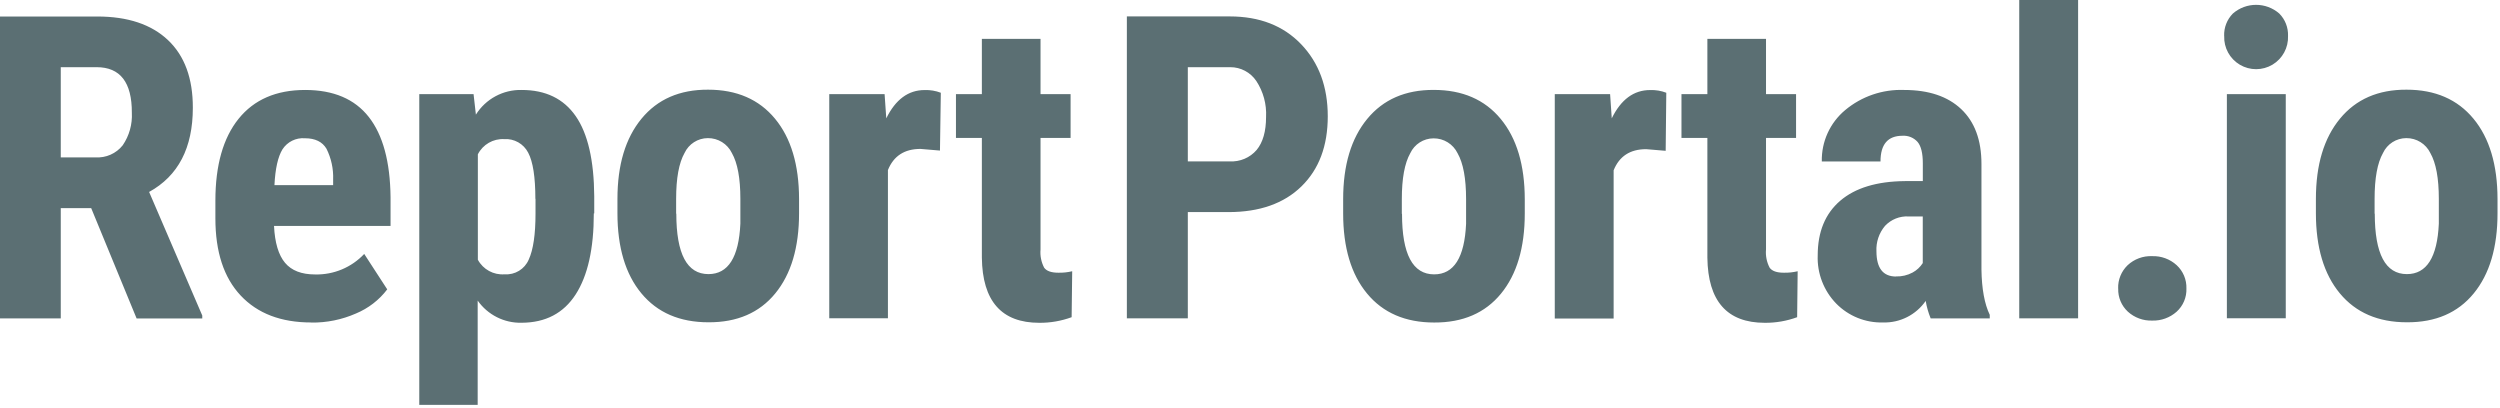
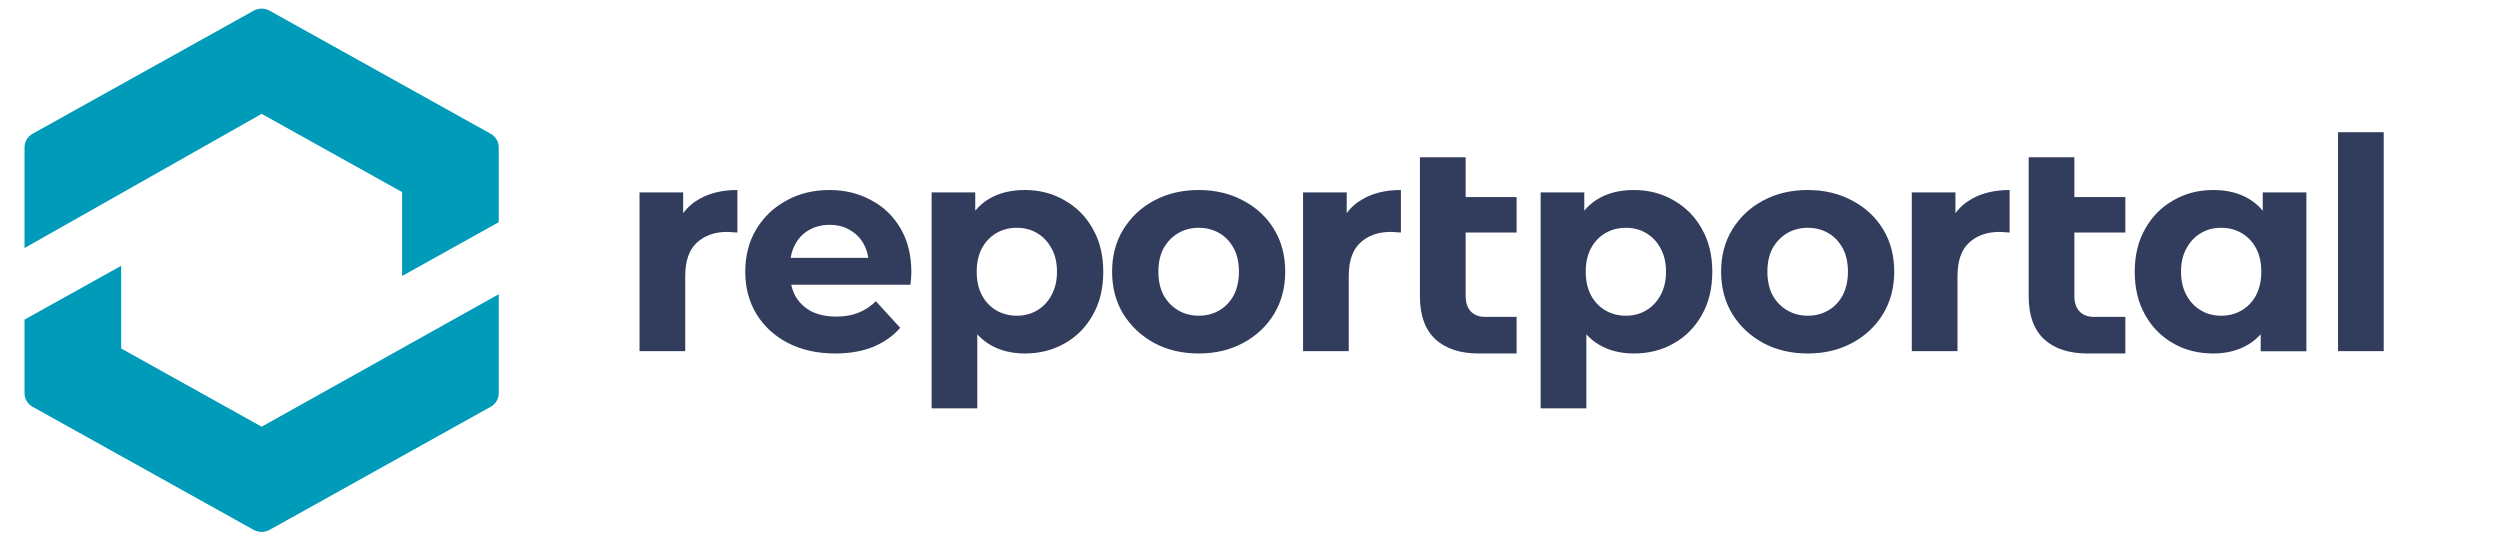
- <svg xmlns="http://www.w3.org/2000/svg" width="141" height="23" viewBox="0 0 141 23">
-   <path fill="#5B6F73" d="M5.143,11.738 L3.427,11.738 L3.427,17.959 L0,17.959 L0,0.931 L5.483,0.931 C7.206,0.931 8.536,1.375 9.474,2.261 C10.412,3.148 10.88,4.421 10.876,6.079 C10.876,8.339 10.054,9.921 8.41,10.826 L11.408,17.796 L11.408,17.961 L7.705,17.961 L5.143,11.738 Z M3.427,8.876 L5.38,8.876 C5.975,8.916 6.553,8.66 6.923,8.192 C7.29,7.654 7.47,7.011 7.436,6.361 C7.443,4.646 6.781,3.789 5.449,3.789 L3.427,3.789 L3.427,8.876 Z M17.549,18.187 C15.85,18.187 14.525,17.681 13.574,16.668 C12.623,15.656 12.148,14.206 12.148,12.318 L12.148,11.318 C12.148,9.323 12.584,7.783 13.457,6.699 C14.33,5.616 15.581,5.074 17.211,5.074 C18.807,5.074 20.004,5.582 20.8,6.598 C21.597,7.614 22.005,9.122 22.027,11.121 L22.027,12.744 L15.455,12.744 C15.501,13.691 15.708,14.384 16.075,14.822 C16.442,15.26 17.007,15.479 17.77,15.479 C18.816,15.505 19.825,15.084 20.542,14.322 L21.84,16.32 C21.383,16.922 20.773,17.392 20.074,17.682 C19.282,18.03 18.425,18.204 17.56,18.193 L17.549,18.187 Z M15.479,10.44 L18.789,10.44 L18.789,10.123 C18.811,9.523 18.682,8.926 18.414,8.389 C18.18,7.995 17.774,7.798 17.198,7.798 C16.693,7.757 16.206,7.997 15.931,8.423 C15.676,8.84 15.525,9.512 15.479,10.44 Z M33.491,12.036 C33.491,14.025 33.15,15.548 32.467,16.607 C31.784,17.666 30.768,18.198 29.42,18.203 C28.437,18.227 27.507,17.758 26.941,16.953 L26.941,22.833 L23.647,22.833 L23.647,5.308 L26.709,5.308 L26.84,6.465 C27.395,5.578 28.377,5.05 29.423,5.074 C30.771,5.074 31.786,5.565 32.469,6.548 C33.152,7.53 33.501,9.038 33.515,11.071 L33.515,12.036 L33.491,12.036 Z M30.195,11.217 C30.195,9.989 30.06,9.121 29.79,8.612 C29.532,8.109 29,7.808 28.436,7.846 C27.815,7.813 27.233,8.149 26.951,8.703 L26.951,14.649 C27.247,15.197 27.839,15.52 28.46,15.471 C29.045,15.514 29.593,15.179 29.822,14.638 C30.076,14.083 30.203,13.219 30.203,12.047 L30.203,11.212 L30.195,11.217 Z M34.824,11.217 C34.824,9.299 35.276,7.792 36.181,6.694 C37.085,5.596 38.337,5.051 39.935,5.058 C41.549,5.058 42.807,5.603 43.71,6.694 C44.613,7.785 45.065,9.297 45.067,11.23 L45.067,12.028 C45.067,13.953 44.619,15.46 43.723,16.551 C42.828,17.642 41.573,18.184 39.959,18.177 C38.338,18.177 37.076,17.633 36.175,16.546 C35.274,15.459 34.824,13.951 34.824,12.023 L34.824,11.225 L34.824,11.217 Z M38.144,12.05 C38.144,14.323 38.748,15.46 39.956,15.46 C41.07,15.46 41.67,14.512 41.757,12.614 L41.757,11.214 C41.757,10.054 41.598,9.193 41.278,8.631 C41.027,8.112 40.498,7.785 39.922,7.79 C39.358,7.792 38.845,8.12 38.607,8.631 C38.291,9.191 38.134,10.052 38.134,11.214 L38.134,12.05 L38.144,12.05 Z M53.014,8.492 L51.915,8.399 C51.011,8.399 50.399,8.797 50.079,9.591 L50.079,17.951 L46.77,17.951 L46.77,5.308 L49.891,5.308 L49.986,6.675 C50.508,5.611 51.229,5.079 52.149,5.079 C52.461,5.068 52.771,5.119 53.062,5.231 L53.014,8.492 Z M58.686,2.192 L58.686,5.308 L60.381,5.308 L60.381,7.779 L58.686,7.779 L58.686,14.069 C58.654,14.425 58.726,14.782 58.891,15.099 C59.028,15.287 59.294,15.381 59.689,15.381 C59.953,15.387 60.215,15.359 60.472,15.298 L60.44,17.89 C59.855,18.104 59.237,18.212 58.615,18.206 C56.486,18.206 55.407,16.981 55.377,14.532 L55.377,7.779 L53.916,7.779 L53.916,5.308 L55.377,5.308 L55.377,2.192 L58.686,2.192 Z M66.993,11.967 L66.993,17.953 L63.555,17.953 L63.555,0.926 L69.355,0.926 C71.038,0.926 72.381,1.448 73.383,2.493 C74.385,3.538 74.886,4.894 74.886,6.561 C74.886,8.228 74.392,9.545 73.402,10.512 C72.412,11.478 71.04,11.962 69.286,11.962 L66.995,11.962 L66.993,11.967 Z M66.993,9.102 L69.355,9.102 C69.934,9.135 70.496,8.897 70.874,8.458 C71.229,8.029 71.406,7.408 71.406,6.595 C71.443,5.878 71.25,5.168 70.856,4.568 C70.527,4.079 69.976,3.787 69.387,3.789 L66.993,3.789 L66.993,9.11 L66.993,9.102 Z M75.754,11.23 C75.754,9.313 76.206,7.805 77.111,6.707 C78.015,5.609 79.267,5.064 80.865,5.071 C82.479,5.071 83.737,5.616 84.64,6.707 C85.543,7.798 85.995,9.31 85.997,11.243 L85.997,12.042 C85.997,13.966 85.549,15.474 84.653,16.565 C83.758,17.655 82.503,18.197 80.889,18.19 C79.267,18.19 78.006,17.647 77.105,16.559 C76.204,15.472 75.754,13.964 75.754,12.036 L75.754,11.238 L75.754,11.23 Z M79.074,12.063 C79.074,14.337 79.678,15.474 80.886,15.474 C82,15.474 82.6,14.525 82.687,12.627 L82.687,11.228 C82.687,10.068 82.528,9.206 82.208,8.644 C81.956,8.125 81.428,7.798 80.851,7.803 C80.287,7.805 79.775,8.133 79.537,8.644 C79.221,9.205 79.063,10.066 79.063,11.228 L79.063,12.063 L79.074,12.063 Z M93.944,8.506 L92.845,8.413 C91.941,8.413 91.329,8.81 91.009,9.605 L91.009,17.964 L87.689,17.964 L87.689,5.308 L90.81,5.308 L90.903,6.675 C91.424,5.611 92.145,5.079 93.066,5.079 C93.377,5.068 93.688,5.119 93.979,5.231 L93.944,8.506 Z M99.603,2.192 L99.603,5.308 L101.298,5.308 L101.298,7.779 L99.603,7.779 L99.603,14.069 C99.571,14.425 99.642,14.782 99.808,15.099 C99.944,15.287 100.21,15.381 100.606,15.381 C100.869,15.387 101.132,15.359 101.388,15.298 L101.359,17.89 C100.775,18.104 100.156,18.212 99.534,18.206 C97.405,18.206 96.326,16.981 96.296,14.532 L96.296,7.779 L94.835,7.779 L94.835,5.308 L96.296,5.308 L96.296,2.192 L99.606,2.192 L99.603,2.192 Z M108.888,17.953 C108.759,17.637 108.665,17.308 108.609,16.972 C108.064,17.758 107.158,18.216 106.201,18.187 C105.213,18.214 104.258,17.829 103.564,17.123 C102.857,16.397 102.479,15.412 102.519,14.399 C102.519,13.074 102.942,12.049 103.788,11.323 C104.634,10.598 105.852,10.228 107.441,10.214 L108.447,10.214 L108.447,9.213 C108.447,8.644 108.349,8.242 108.154,8.008 C107.939,7.765 107.624,7.636 107.3,7.657 C106.473,7.657 106.06,8.14 106.06,9.107 L102.75,9.107 C102.725,7.992 103.209,6.927 104.065,6.212 C104.994,5.434 106.179,5.029 107.39,5.074 C108.777,5.074 109.851,5.434 110.612,6.154 C111.373,6.874 111.754,7.904 111.754,9.245 L111.754,15.197 C111.77,16.288 111.926,17.141 112.222,17.756 L112.222,17.956 L108.888,17.956 L108.888,17.953 Z M106.935,15.591 C107.262,15.601 107.585,15.525 107.872,15.37 C108.104,15.244 108.301,15.061 108.444,14.838 L108.444,12.207 L107.646,12.207 C107.146,12.179 106.659,12.374 106.315,12.739 C105.977,13.14 105.804,13.654 105.831,14.178 C105.835,15.123 106.203,15.596 106.935,15.596 L106.935,15.591 Z M117.205,17.953 L113.885,17.953 L113.885,0 L117.205,0 L117.205,17.959 L117.205,17.953 Z M119.464,16.269 C119.448,15.777 119.642,15.302 119.996,14.96 C120.37,14.61 120.87,14.425 121.382,14.447 C121.891,14.43 122.387,14.612 122.763,14.955 C123.129,15.292 123.33,15.772 123.314,16.269 C123.333,16.768 123.129,17.25 122.758,17.584 C122.38,17.918 121.889,18.096 121.385,18.081 C120.879,18.098 120.387,17.918 120.012,17.578 C119.65,17.243 119.451,16.768 119.467,16.275 L119.464,16.269 Z M125.442,2.027 C125.425,1.556 125.603,1.099 125.934,0.764 C126.685,0.11 127.802,0.11 128.552,0.764 C128.884,1.099 129.062,1.556 129.045,2.027 C129.071,2.687 128.735,3.308 128.169,3.647 C127.602,3.985 126.896,3.987 126.328,3.651 C125.76,3.315 125.421,2.695 125.445,2.035 L125.442,2.027 Z M128.914,17.951 L125.596,17.951 L125.596,5.308 L128.917,5.308 L128.917,17.959 L128.914,17.951 Z M130.617,11.217 C130.617,9.299 131.069,7.792 131.974,6.694 C132.878,5.596 134.13,5.051 135.728,5.058 C137.342,5.058 138.6,5.603 139.503,6.694 C140.406,7.785 140.858,9.297 140.86,11.23 L140.86,12.028 C140.86,13.953 140.412,15.46 139.516,16.551 C138.621,17.642 137.366,18.184 135.752,18.177 C134.131,18.177 132.869,17.633 131.968,16.546 C131.067,15.459 130.617,13.951 130.617,12.023 L130.617,11.225 L130.617,11.217 Z M133.937,12.05 C133.937,14.323 134.541,15.46 135.749,15.46 C136.863,15.46 137.463,14.512 137.55,12.614 L137.55,11.214 C137.55,10.054 137.391,9.193 137.071,8.631 C136.82,8.112 136.291,7.785 135.715,7.79 C135.15,7.792 134.638,8.12 134.4,8.631 C134.084,9.191 133.927,10.052 133.927,11.214 L133.927,12.05 L133.937,12.05 Z" />
+ <svg xmlns="http://www.w3.org/2000/svg" width="148" height="32" viewBox="0 0 148 32" fill="none">
+   <path d="M1.452 18.92L1.452 23.285C1.452 23.613 1.634 23.916 1.929 24.081L15.012 31.365C15.307 31.529 15.67 31.529 15.965 31.365L29.048 24.081C29.343 23.916 29.525 23.613 29.525 23.285V17.417L15.489 25.261L7.173 20.63L7.173 15.735L1.452 18.92Z" fill="#009BB9" />
+   <path d="M15.489 6.74L23.804 11.37V16.338L29.525 13.153V8.716C29.525 8.387 29.343 8.084 29.048 7.919L15.965 0.635C15.67 0.471 15.307 0.471 15.012 0.635L1.929 7.919C1.634 8.084 1.452 8.387 1.452 8.716L1.452 14.684L15.489 6.74Z" fill="#009BB9" />
+   <path fill-rule="evenodd" clip-rule="evenodd" d="M138.411 7.826V20.786H141.116V7.826H138.411ZM113.178 11.389V20.786H115.884V16.349C115.884 15.453 116.109 14.795 116.56 14.376C117.022 13.945 117.624 13.729 118.364 13.729C118.468 13.729 118.566 13.735 118.658 13.747C118.751 13.747 118.855 13.753 118.97 13.764V11.249C118.092 11.249 117.346 11.424 116.733 11.773C116.341 11.989 116.017 12.273 115.762 12.623V11.389H113.178ZM107.022 20.926C106.028 20.926 105.143 20.716 104.368 20.297C103.605 19.878 102.998 19.307 102.548 18.585C102.108 17.852 101.889 17.019 101.889 16.087C101.889 15.144 102.108 14.312 102.548 13.59C102.998 12.856 103.605 12.285 104.368 11.878C105.143 11.459 106.028 11.249 107.022 11.249C108.005 11.249 108.883 11.459 109.658 11.878C110.432 12.285 111.039 12.85 111.479 13.572C111.918 14.294 112.138 15.133 112.138 16.087C112.138 17.019 111.918 17.852 111.479 18.585C111.039 19.307 110.432 19.878 109.658 20.297C108.883 20.716 108.005 20.926 107.022 20.926ZM107.022 18.69C107.473 18.69 107.877 18.585 108.236 18.375C108.594 18.166 108.877 17.869 109.086 17.485C109.294 17.089 109.398 16.623 109.398 16.087C109.398 15.54 109.294 15.074 109.086 14.69C108.877 14.306 108.594 14.009 108.236 13.799C107.877 13.59 107.473 13.485 107.022 13.485C106.571 13.485 106.166 13.59 105.808 13.799C105.449 14.009 105.16 14.306 104.941 14.69C104.733 15.074 104.629 15.54 104.629 16.087C104.629 16.623 104.733 17.089 104.941 17.485C105.16 17.869 105.449 18.166 105.808 18.375C106.166 18.585 106.571 18.69 107.022 18.69ZM94.657 20.402C95.246 20.751 95.934 20.926 96.721 20.926C97.599 20.926 98.385 20.728 99.079 20.332C99.784 19.936 100.339 19.377 100.744 18.655C101.16 17.933 101.368 17.077 101.368 16.087C101.368 15.109 101.16 14.259 100.744 13.537C100.339 12.815 99.784 12.256 99.079 11.86C98.385 11.453 97.599 11.249 96.721 11.249C95.9 11.249 95.195 11.424 94.605 11.773C94.295 11.957 94.023 12.19 93.79 12.474V11.389H91.206V24.174H93.911V19.791C94.132 20.034 94.38 20.238 94.657 20.402ZM97.449 18.375C97.102 18.585 96.703 18.69 96.252 18.69C95.801 18.69 95.397 18.585 95.038 18.375C94.68 18.166 94.397 17.869 94.189 17.485C93.981 17.089 93.876 16.623 93.876 16.087C93.876 15.54 93.981 15.074 94.189 14.69C94.397 14.306 94.68 14.009 95.038 13.799C95.397 13.59 95.801 13.485 96.252 13.485C96.703 13.485 97.102 13.59 97.449 13.799C97.807 14.009 98.091 14.306 98.299 14.69C98.518 15.074 98.628 15.54 98.628 16.087C98.628 16.623 98.518 17.089 98.299 17.485C98.091 17.869 97.807 18.166 97.449 18.375ZM131.024 20.926C131.81 20.926 132.498 20.751 133.087 20.402C133.364 20.238 133.612 20.034 133.833 19.791V20.795H136.538V11.389H133.954V12.474C133.721 12.19 133.449 11.957 133.139 11.773C132.55 11.424 131.844 11.249 131.024 11.249C130.145 11.249 129.359 11.453 128.665 11.86C127.96 12.256 127.405 12.815 127 13.537C126.584 14.259 126.376 15.109 126.376 16.087C126.376 17.077 126.584 17.933 127 18.655C127.405 19.377 127.96 19.936 128.665 20.332C129.359 20.728 130.145 20.926 131.024 20.926ZM131.492 18.69C131.041 18.69 130.642 18.585 130.295 18.375C129.937 18.166 129.653 17.869 129.445 17.485C129.226 17.089 129.116 16.623 129.116 16.087C129.116 15.54 129.226 15.074 129.445 14.69C129.653 14.306 129.937 14.009 130.295 13.799C130.642 13.59 131.041 13.485 131.492 13.485C131.943 13.485 132.347 13.59 132.706 13.799C133.064 14.009 133.347 14.306 133.555 14.69C133.764 15.074 133.868 15.54 133.868 16.087C133.868 16.623 133.764 17.089 133.555 17.485C133.347 17.869 133.064 18.166 132.706 18.375C132.347 18.585 131.943 18.69 131.492 18.69ZM58.602 20.402C59.191 20.751 59.879 20.926 60.665 20.926C61.544 20.926 62.33 20.728 63.024 20.332C63.729 19.936 64.284 19.377 64.689 18.655C65.105 17.933 65.313 17.077 65.313 16.087C65.313 15.109 65.105 14.259 64.689 13.537C64.284 12.815 63.729 12.256 63.024 11.86C62.33 11.453 61.544 11.249 60.665 11.249C59.844 11.249 59.139 11.424 58.55 11.773C58.24 11.957 57.968 12.19 57.734 12.474V11.389H55.151V24.174H57.856V19.791C58.077 20.034 58.325 20.238 58.602 20.402ZM61.394 18.375C61.047 18.585 60.648 18.69 60.197 18.69C59.746 18.69 59.342 18.585 58.983 18.375C58.625 18.166 58.342 17.869 58.133 17.485C57.925 17.089 57.821 16.623 57.821 16.087C57.821 15.54 57.925 15.074 58.133 14.69C58.342 14.306 58.625 14.009 58.983 13.799C59.342 13.59 59.746 13.485 60.197 13.485C60.648 13.485 61.047 13.59 61.394 13.799C61.752 14.009 62.035 14.306 62.243 14.69C62.463 15.074 62.573 15.54 62.573 16.087C62.573 16.623 62.463 17.089 62.243 17.485C62.035 17.869 61.752 18.166 61.394 18.375ZM87.546 20.926C86.448 20.926 85.592 20.646 84.979 20.087C84.367 19.517 84.06 18.672 84.06 17.555V13.764V11.668V9.31H86.766V11.668H89.783V13.764H86.766V17.52C86.766 17.916 86.87 18.224 87.078 18.445C87.286 18.655 87.569 18.76 87.927 18.76H89.783V20.926H87.546ZM121.017 20.087C121.63 20.646 122.485 20.926 123.584 20.926H125.821V18.76H123.965C123.607 18.76 123.323 18.655 123.115 18.445C122.907 18.224 122.803 17.916 122.803 17.52V13.764H125.821V11.668H122.803V9.31H120.098V11.668V13.764V17.555C120.098 18.672 120.404 19.517 121.017 20.087ZM77.141 20.786V11.389H79.725V12.623C79.98 12.273 80.303 11.989 80.696 11.773C81.308 11.424 82.054 11.249 82.933 11.249V13.764C82.817 13.753 82.713 13.747 82.621 13.747C82.528 13.735 82.43 13.729 82.326 13.729C81.586 13.729 80.985 13.945 80.522 14.376C80.071 14.795 79.846 15.453 79.846 16.349V20.786H77.141ZM68.316 20.297C69.09 20.716 69.975 20.926 70.969 20.926C71.952 20.926 72.831 20.716 73.605 20.297C74.38 19.878 74.987 19.307 75.426 18.585C75.865 17.852 76.085 17.019 76.085 16.087C76.085 15.133 75.865 14.294 75.426 13.572C74.987 12.85 74.38 12.285 73.605 11.878C72.831 11.459 71.952 11.249 70.969 11.249C69.975 11.249 69.09 11.459 68.316 11.878C67.553 12.285 66.946 12.856 66.495 13.59C66.055 14.312 65.836 15.144 65.836 16.087C65.836 17.019 66.055 17.852 66.495 18.585C66.946 19.307 67.553 19.878 68.316 20.297ZM72.183 18.375C71.825 18.585 71.42 18.69 70.969 18.69C70.518 18.69 70.114 18.585 69.755 18.375C69.397 18.166 69.108 17.869 68.888 17.485C68.68 17.089 68.576 16.623 68.576 16.087C68.576 15.54 68.68 15.074 68.888 14.69C69.108 14.306 69.397 14.009 69.755 13.799C70.114 13.59 70.518 13.485 70.969 13.485C71.42 13.485 71.825 13.59 72.183 13.799C72.541 14.009 72.825 14.306 73.033 14.69C73.241 15.074 73.345 15.54 73.345 16.087C73.345 16.623 73.241 17.089 73.033 17.485C72.825 17.869 72.541 18.166 72.183 18.375ZM49.443 20.926C48.379 20.926 47.443 20.716 46.633 20.297C45.836 19.878 45.217 19.307 44.778 18.585C44.338 17.852 44.119 17.019 44.119 16.087C44.119 15.144 44.333 14.312 44.76 13.59C45.2 12.856 45.795 12.285 46.547 11.878C47.298 11.459 48.148 11.249 49.096 11.249C50.009 11.249 50.83 11.447 51.559 11.843C52.298 12.227 52.882 12.786 53.31 13.52C53.738 14.242 53.952 15.109 53.952 16.122C53.952 16.227 53.946 16.349 53.934 16.489C53.923 16.617 53.911 16.739 53.9 16.856H46.84C46.895 17.106 46.982 17.339 47.102 17.555C47.333 17.939 47.651 18.236 48.055 18.445C48.472 18.643 48.957 18.742 49.512 18.742C50.009 18.742 50.443 18.667 50.813 18.515C51.194 18.364 51.541 18.137 51.853 17.834L53.293 19.406C52.865 19.895 52.327 20.273 51.68 20.541C51.032 20.797 50.287 20.926 49.443 20.926ZM47.067 14.48C46.94 14.713 46.854 14.975 46.809 15.266H51.404C51.36 14.97 51.273 14.703 51.142 14.463C50.946 14.102 50.674 13.822 50.327 13.625C49.98 13.415 49.576 13.31 49.113 13.31C48.651 13.31 48.24 13.415 47.882 13.625C47.535 13.822 47.263 14.108 47.067 14.48ZM40.444 12.623C40.699 12.273 41.023 11.989 41.416 11.773C42.028 11.424 42.774 11.249 43.653 11.249V13.764C43.537 13.753 43.433 13.747 43.34 13.747C43.248 13.735 43.15 13.729 43.046 13.729C42.306 13.729 41.705 13.945 41.242 14.376C40.791 14.795 40.566 15.453 40.566 16.349V20.786H37.86V11.389H40.444V12.623Z" fill="#323C5C" />
</svg>
